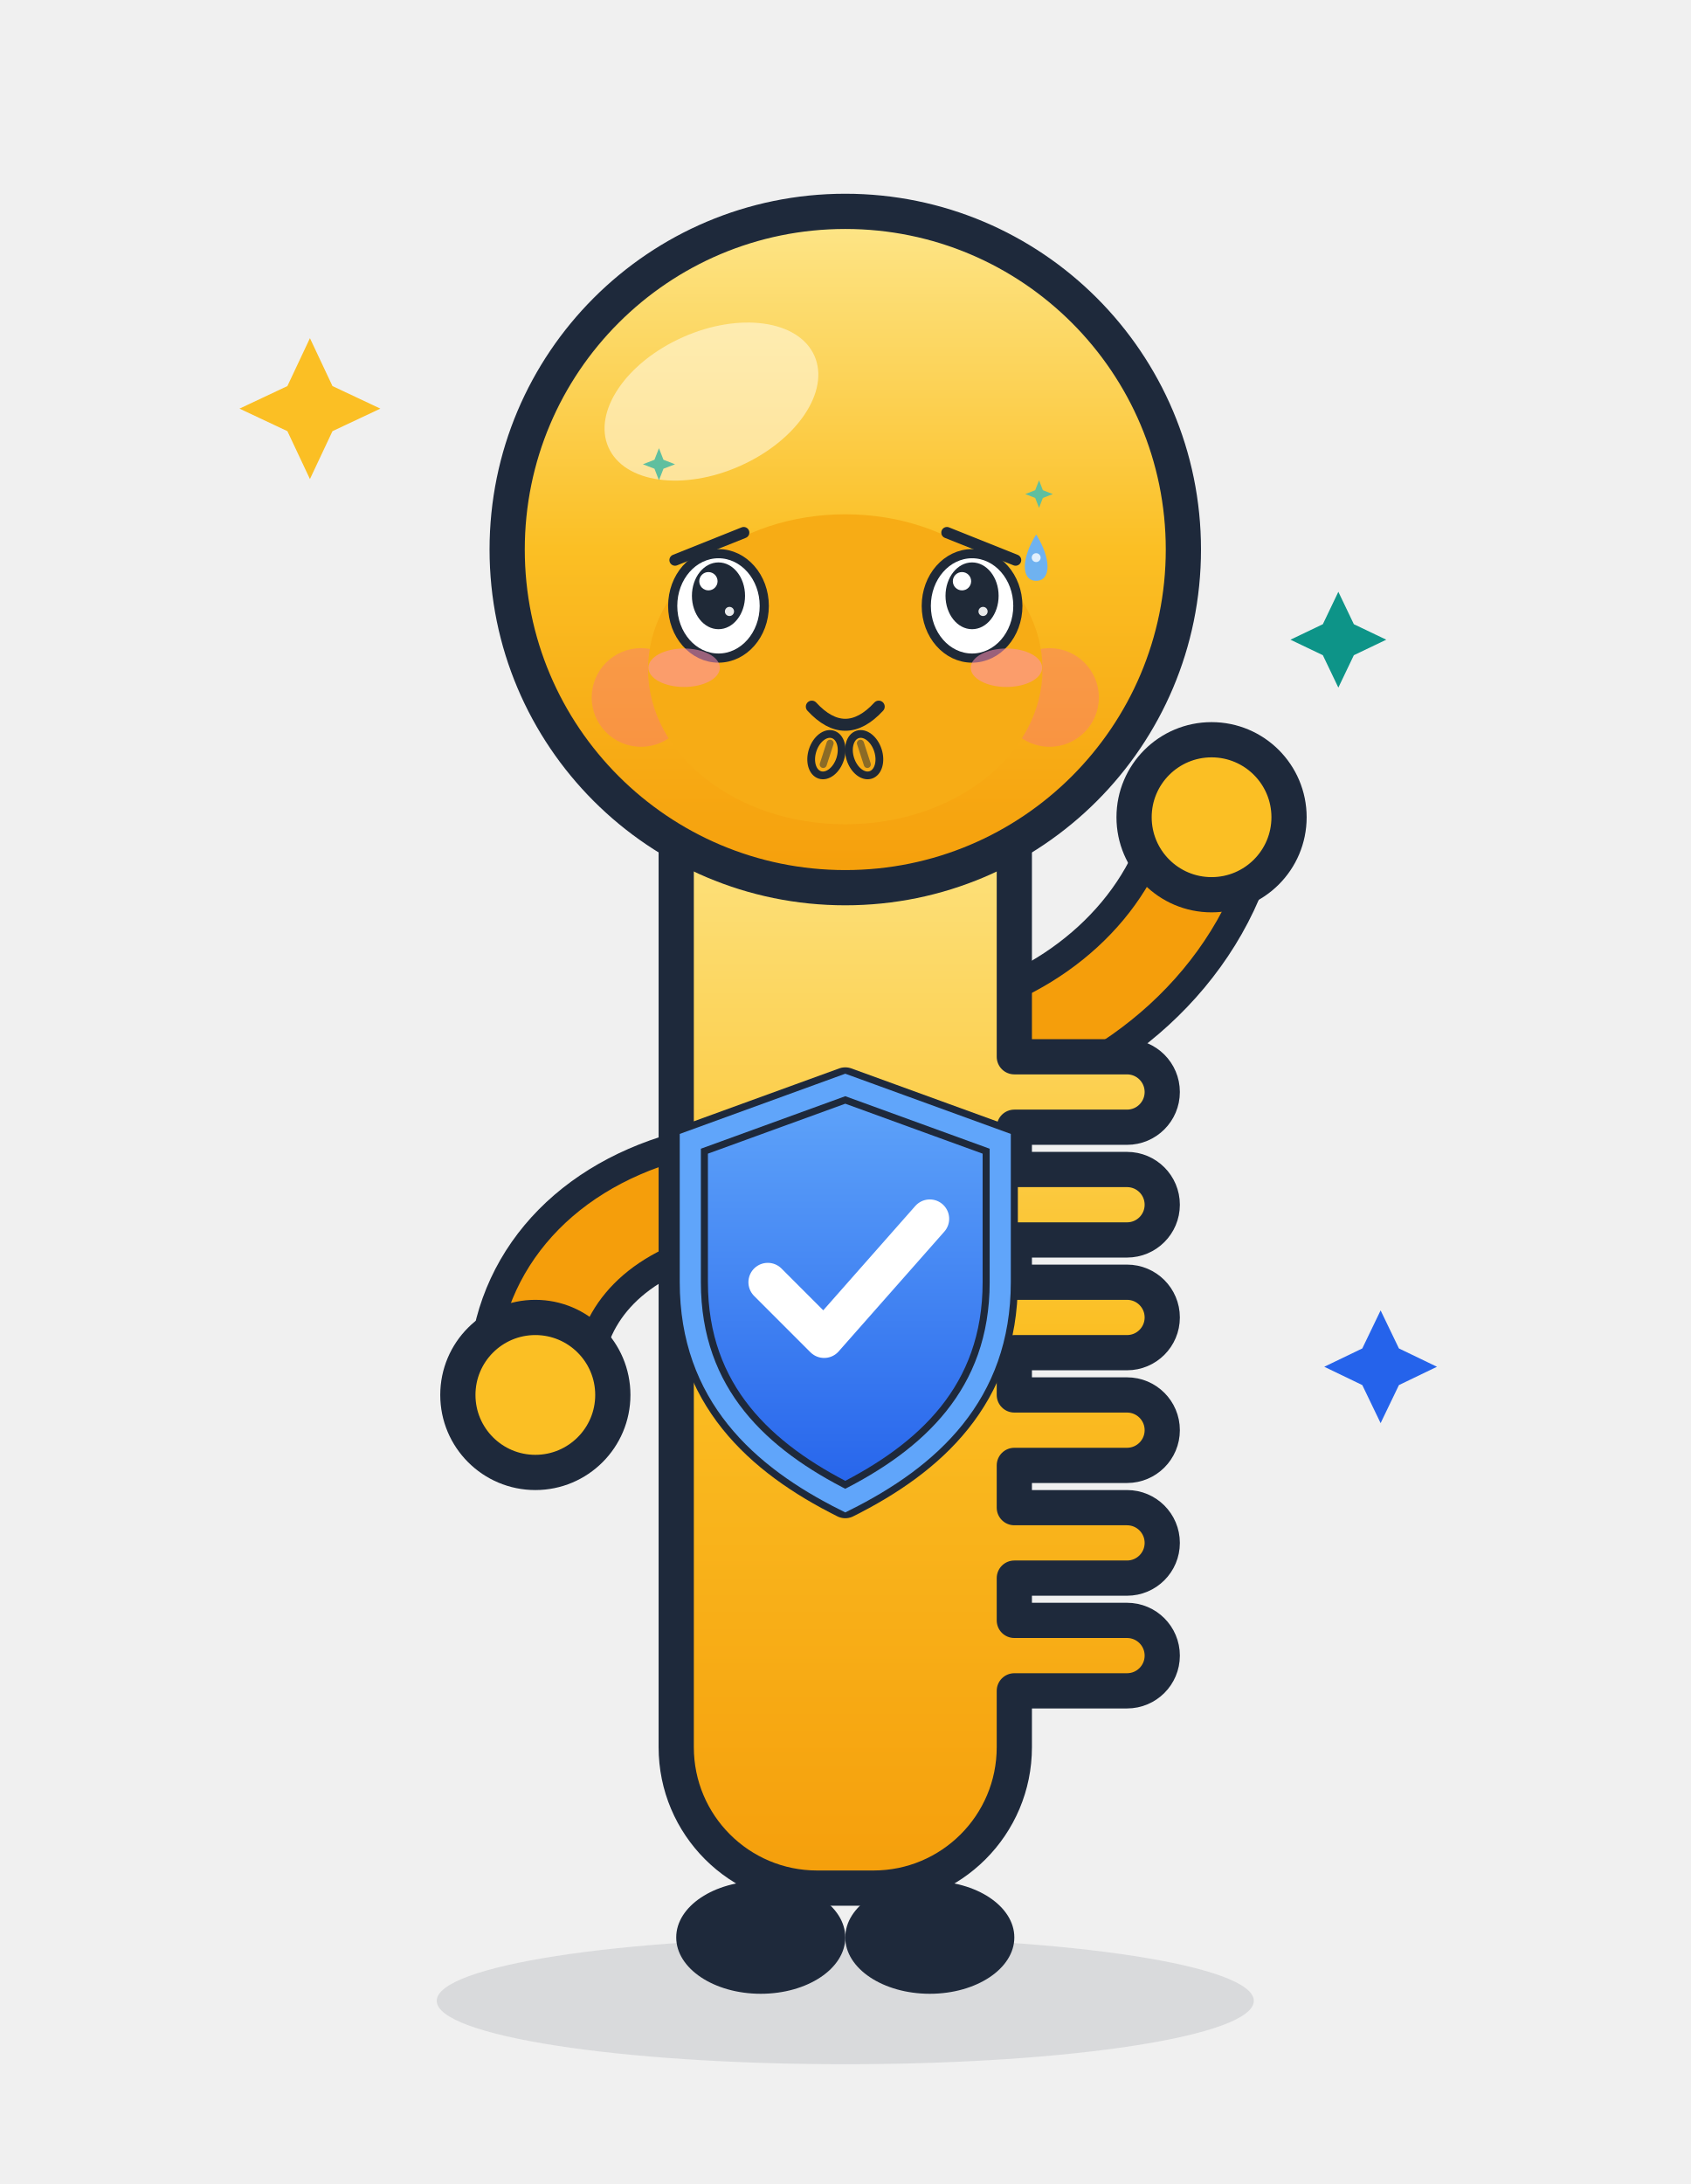
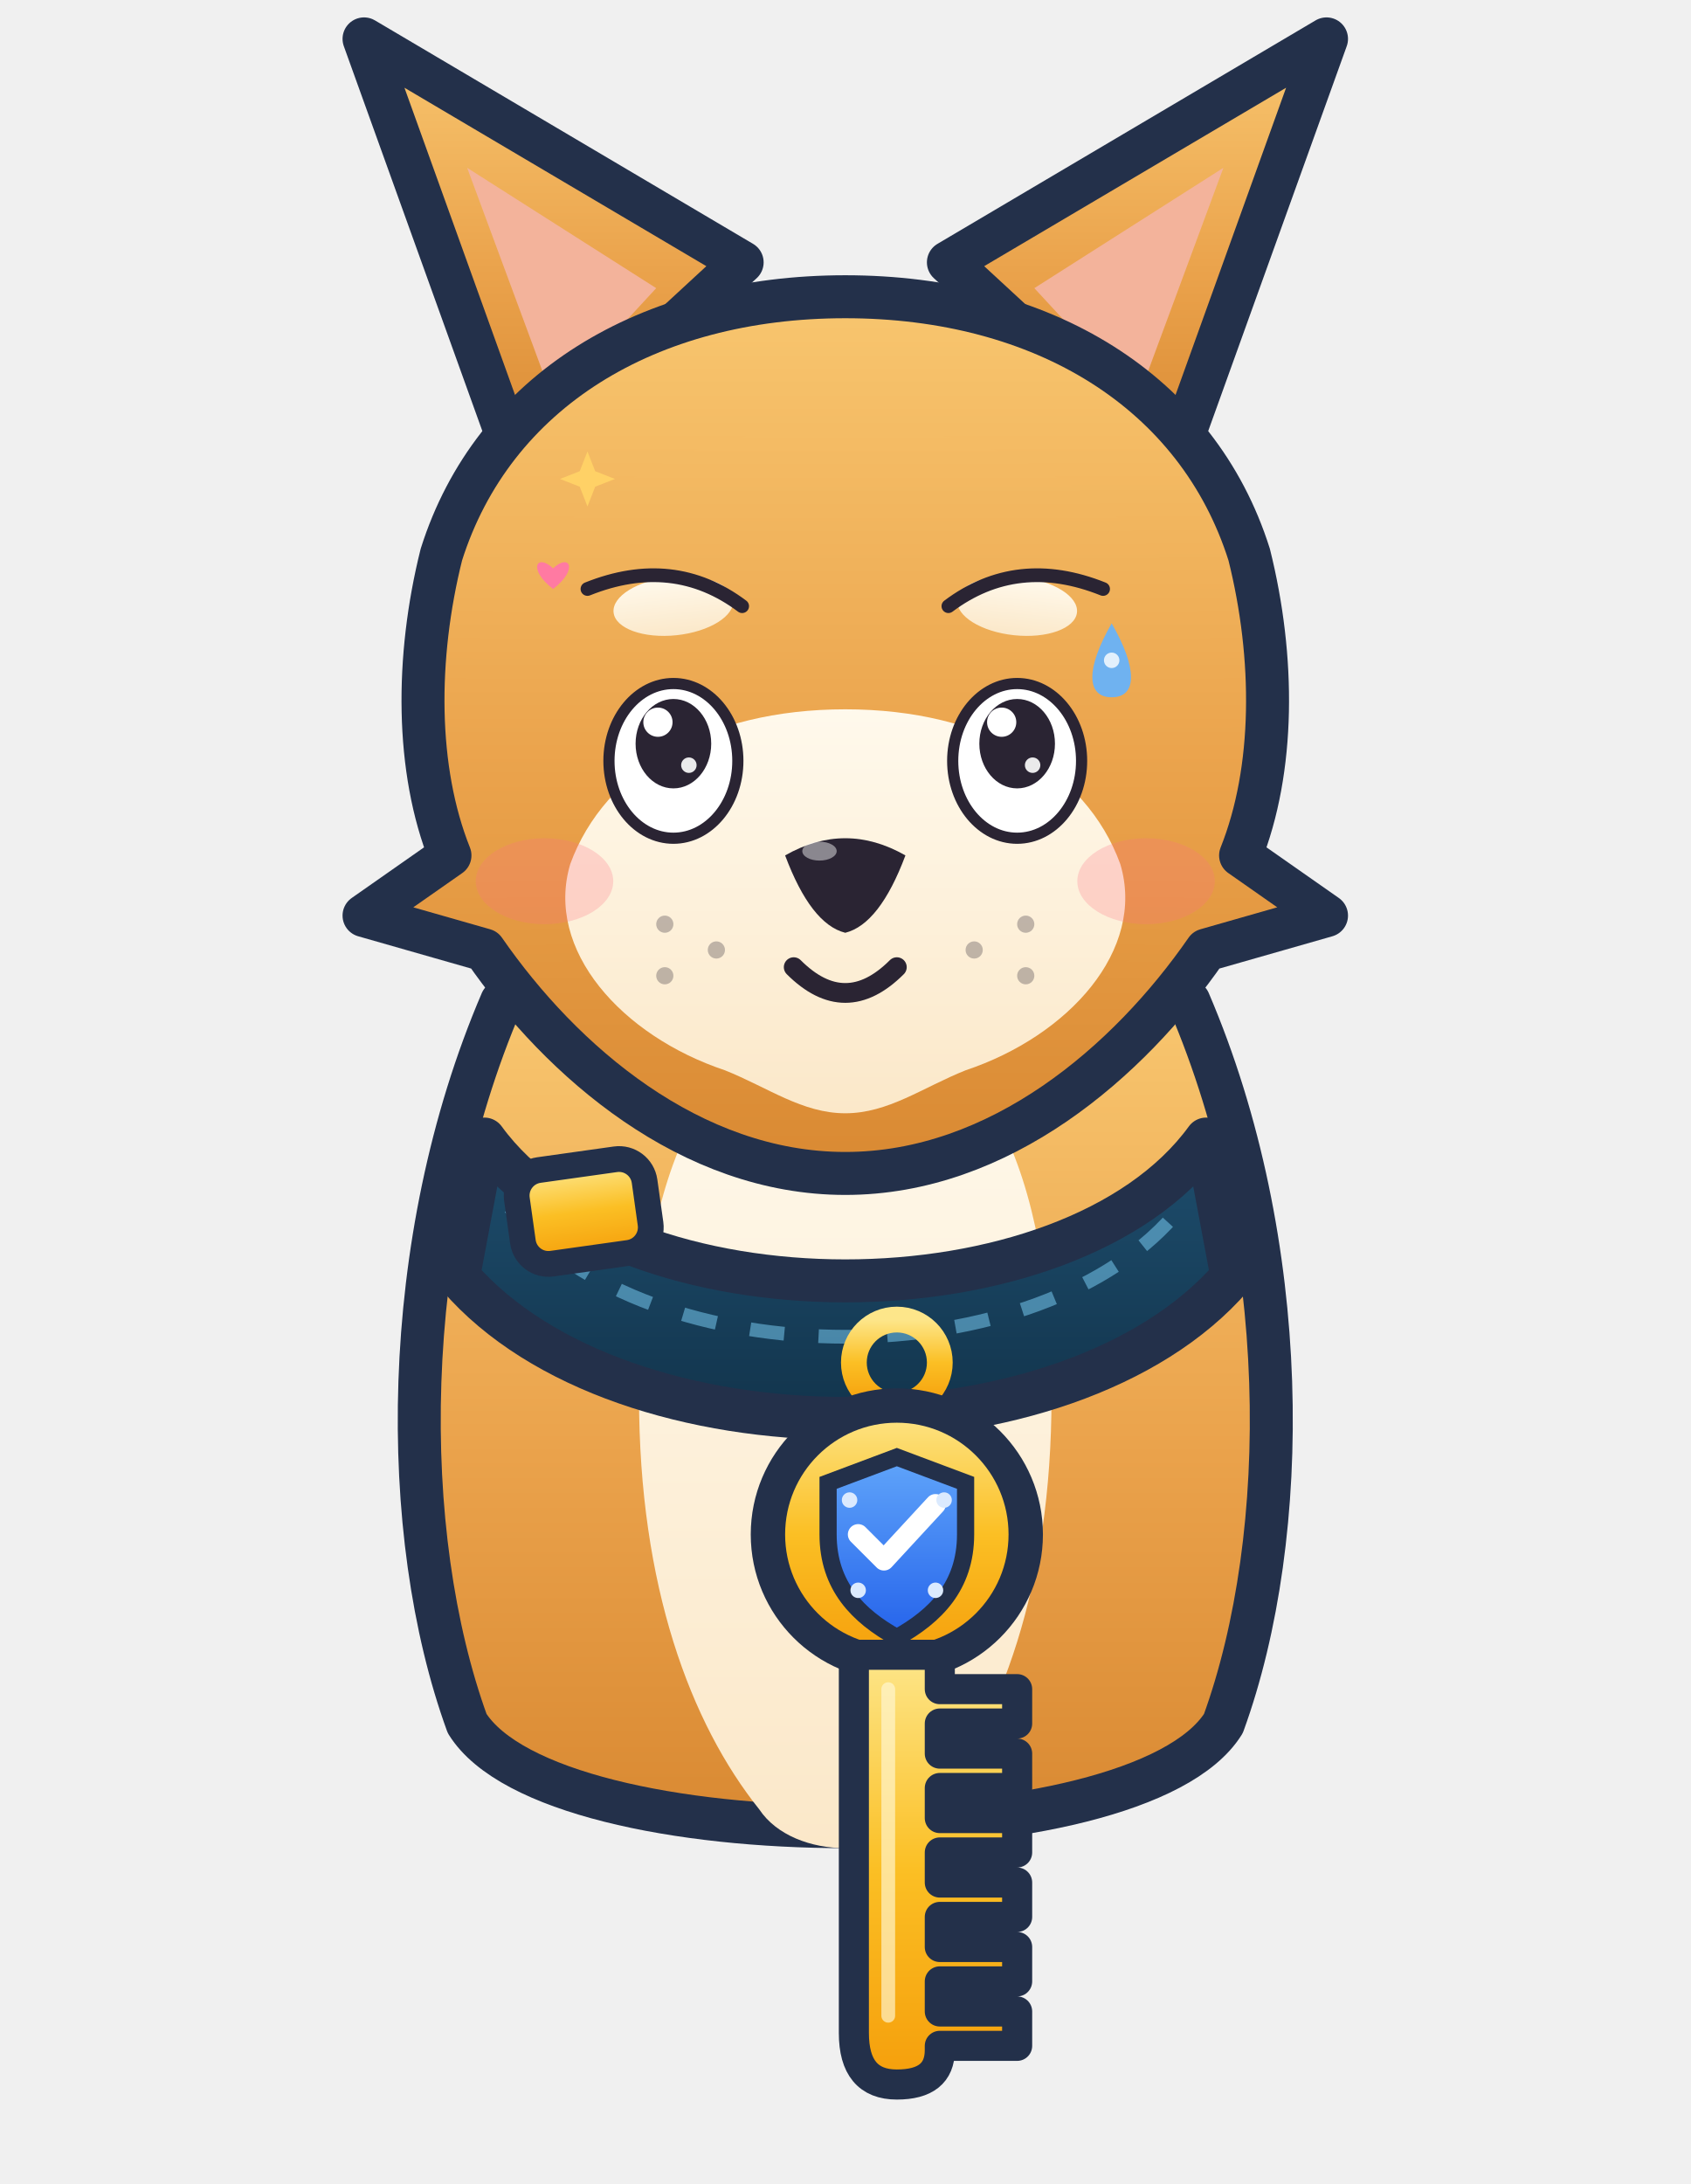
<svg xmlns="http://www.w3.org/2000/svg" viewBox="0 0 240 310" width="240" height="310" role="img" aria-label="钥匙小卫 Kee · 讨好 Pleasing">
-   <style>
- .ex-motion { animation: ex-nod 1.7s ease-in-out infinite; transform-box: fill-box; transform-origin: 50% 50%; }
+   <style>.ex-motion { animation: ex-bob 3.2s ease-in-out infinite; transform-box: fill-box; transform-origin: 50% 50%; }
.ex-anim-tear { animation: ex-tear 1.8s ease-in infinite; transform-box: fill-box; transform-origin: center; }
.ex-anim-sweat { animation: ex-tear 1.5s ease-in infinite; transform-box: fill-box; transform-origin: center; }
.ex-anim-heart { animation: ex-heart 2.2s ease-out infinite; transform-box: fill-box; transform-origin: center; }
.ex-anim-spark { animation: ex-spark 1.9s ease-in-out infinite; transform-box: fill-box; transform-origin: center; }
.ex-anim-rain { animation: ex-rain 1.4s linear infinite; transform-box: fill-box; transform-origin: center; }
.ex-anim-confetti { animation: ex-confetti 2.4s linear infinite; transform-box: fill-box; transform-origin: center; }
.ex-anim-pulse { animation: ex-pulse 1.6s ease-in-out infinite; transform-box: fill-box; transform-origin: center; }
.ex-anim-knock { animation: ex-knock 0.55s ease-in-out infinite; transform-box: fill-box; transform-origin: center; }
.ex-anim-knockline { animation: ex-knockline 0.55s ease-out infinite; transform-box: fill-box; transform-origin: center; }
.ex-anim-palm { animation: ex-palm 0.9s ease-in-out infinite; transform-box: fill-box; transform-origin: center; }
.ex-anim-steam { animation: ex-steam 1.8s ease-out infinite; transform-box: fill-box; transform-origin: center; }
.ex-anim-shock { animation: ex-shock 0.5s ease-in-out infinite; transform-box: fill-box; transform-origin: center; }
.ex-anim-please { animation: ex-please 1.4s ease-in-out infinite; transform-box: fill-box; transform-origin: center; }
.ex-anim-drift { animation: ex-drift 4.5s ease-in-out infinite; transform-box: fill-box; transform-origin: center; }
- @keyframes ex-nod { 0%,100% { transform: translateY(0); } 50% { transform: translateY(2.08px); } }
+ @keyframes ex-bob { 0%,100% { transform: translateY(0); } 50% { transform: translateY(-2.08px); } }
@keyframes ex-tear { 0% { transform: translateY(0); opacity: 0; } 18% { opacity: 1; } 100% { transform: translateY(8px); opacity: 0; } }
@keyframes ex-heart { 0% { transform: translateY(0) scale(.65); opacity: 0; } 20% { opacity: 1; } 100% { transform: translateY(-11.7px) scale(1.15); opacity: 0; } }
@keyframes ex-spark { 0%,100% { transform: scale(.6) rotate(0deg); opacity: .3; } 50% { transform: scale(1.15) rotate(25deg); opacity: 1; } }
@keyframes ex-rain { 0% { transform: translateY(0); opacity: 0; } 20% { opacity: 1; } 100% { transform: translateY(8px); opacity: 0; } }
@keyframes ex-confetti { 0% { transform: translateY(-4px) rotate(0deg); opacity: 1; } 100% { transform: translateY(14px) rotate(200deg); opacity: 0; } }
@keyframes ex-pulse { 0%,100% { transform: scale(1); opacity: .35; } 50% { transform: scale(1.18); opacity: .7; } }
@keyframes ex-knock { 0%,100% { transform: translateX(3px); } 35% { transform: translateX(0); } }
@keyframes ex-knockline { 0%,100% { transform: scaleX(.6); opacity: .35; } 35% { transform: scaleX(1); opacity: 1; } }
@keyframes ex-palm { 0%,100% { transform: translateY(0) rotate(0deg); } 50% { transform: translateY(-1px) rotate(-4deg); } }
@keyframes ex-steam { 0% { transform: translateY(0); opacity: .7; } 100% { transform: translateY(-7px); opacity: 0; } }
@keyframes ex-shock { 0%,100% { transform: scaleX(.7); opacity: .4; } 50% { transform: scaleX(1.25); opacity: 1; } }
@keyframes ex-please { 0%,100% { transform: translateY(0); } 50% { transform: translateY(-1.5px); } }
@keyframes ex-drift { 0%,100% { transform: translateY(0); } 50% { transform: translateY(-1.5px); } }
@media (prefers-reduced-motion: reduce) {
  .ex-motion, [class*="ex-anim-"] { animation: none !important; }
- }
- </style>
+ }</style>
  <g class="ex-motion ex-pleasing">
-     <g class="ex-base">
+     <g transform="translate(120 108) scale(1.22) translate(-120 -100)">
      <defs>
+         <linearGradient id="keeFur" x1="0" y1="0" x2="0" y2="1">
+           <stop offset="0" stop-color="#F8C66F" />
+           <stop offset=".55" stop-color="#EAA24B" />
+           <stop offset="1" stop-color="#D98932" />
+         </linearGradient>
+         <linearGradient id="keeFace" gradientUnits="userSpaceOnUse" x1="0" y1="46" x2="0" y2="148">
+           <stop offset="0" stop-color="#F8C66F" />
+           <stop offset=".55" stop-color="#EAA24B" />
+           <stop offset="1" stop-color="#D98932" />
+         </linearGradient>
+         <linearGradient id="keeCream" x1="0" y1="0" x2="0" y2="1">
+           <stop offset="0" stop-color="#FFF9EC" />
+           <stop offset="1" stop-color="#FBE8C9" />
+         </linearGradient>
        <linearGradient id="keeGold" x1="0" y1="0" x2="0" y2="1">
          <stop offset="0" stop-color="#FDE68A" />
          <stop offset=".5" stop-color="#FBBF24" />
          <stop offset="1" stop-color="#F59E0B" />
        </linearGradient>
        <linearGradient id="keeShield" x1="0" y1="0" x2="0" y2="1">
          <stop offset="0" stop-color="#60A5FA" />
          <stop offset="1" stop-color="#2563EB" />
        </linearGradient>
+         <linearGradient id="keeCollar" x1="0" y1="0" x2="0" y2="1">
+           <stop offset="0" stop-color="#1E4E6E" />
+           <stop offset="1" stop-color="#12344C" />
+         </linearGradient>
      </defs>
-       <ellipse cx="120" cy="284" rx="58" ry="9" fill="#0F172A" opacity=".10" />
-       <g>
-         <ellipse cx="108" cy="275" rx="12" ry="8" fill="#1E293B" />
-         <ellipse cx="132" cy="275" rx="12" ry="8" fill="#1E293B" />
+       <g class="ex-base">
+         <path d="M80 128 C68 156 68 190 76 212 C86 228 154 228 164 212 C172 190 172 156 160 128 Z" fill="url(#keeFur)" stroke="#23304A" stroke-width="5" stroke-linejoin="round" />
+         <path d="M120 130 C104 130 96 148 96 174 C96 196 102 212 110 222 C114 228 126 228 130 222 C138 212 144 196 144 174 C144 148 136 130 120 130 Z" fill="url(#keeCream)" />
+         <path d="M78 144 C94 166 146 166 162 144 L165 160 C146 182 94 182 75 160 Z" fill="url(#keeCollar)" stroke="#23304A" stroke-width="5" stroke-linejoin="round" />
+         <path d="M81 152 C97 172 143 172 159 152" fill="none" stroke="#7DD3FC" stroke-width="1.6" stroke-dasharray="4 4" opacity=".5" />
+         <rect x="82" y="147" width="15" height="11" rx="3" fill="url(#keeGold)" stroke="#23304A" stroke-width="3" transform="rotate(-8 89 152)" />
+         <circle cx="126" cy="170" r="5" fill="none" stroke="url(#keeGold)" stroke-width="3" />
        <g>
-           <path d="M138 150 C154 146 168 134 172 118" fill="none" stroke="#1E293B" stroke-width="19" stroke-linecap="round" />
-           <path d="M138 150 C154 146 168 134 172 118" fill="none" stroke="#F59E0B" stroke-width="11" stroke-linecap="round" />
-           <circle cx="172" cy="116" r="11" fill="#FBBF24" stroke="#1E293B" stroke-width="5" />
+           <circle cx="126" cy="190" r="15" fill="url(#keeGold)" stroke="#23304A" stroke-width="4" />
+           <path d="M126 181 L134 184 V190 C134 196 130.5 199.5 126 202 C121.5 199.5 118 196 118 190 V184 Z" fill="url(#keeShield)" stroke="#23304A" stroke-width="2" />
+           <path d="M121.5 190 L124.5 193 L130.5 186.5" fill="none" stroke="#FFFFFF" stroke-width="2.4" stroke-linecap="round" stroke-linejoin="round" />
+           <circle cx="120.5" cy="186" r=".9" fill="#DBEAFE" />
+           <circle cx="131.5" cy="186" r=".9" fill="#DBEAFE" />
+           <circle cx="121.5" cy="196.5" r=".9" fill="#DBEAFE" />
+           <circle cx="130.5" cy="196.5" r=".9" fill="#DBEAFE" />
+           <path d="M121 204 L121 248 Q121 254 126 254 Q131 254 131 250                  L131 249.5 L140 249.5 L140 245.5 L131 245.5                  L131 242 L140 242 L140 238 L131 238                  L131 234.5 L140 234.5 L140 230.5 L131 230.5                  L131 227 L140 227 L140 223 L131 223                  L131 219.5 L140 219.5 L140 215.5 L131 215.5                  L131 212 L140 212 L140 208 L131 208                  L131 204 Z" fill="url(#keeGold)" stroke="#23304A" stroke-width="3.5" stroke-linejoin="round" />
+           <path d="M125 208 V246" stroke="#FFF7D6" stroke-width="1.6" stroke-linecap="round" opacity=".65" />
        </g>
-         <path d="M98 170 C84 174 76 184 76 196" fill="none" stroke="#1E293B" stroke-width="19" stroke-linecap="round" />
-         <path d="M98 170 C84 174 76 184 76 196" fill="none" stroke="#F59E0B" stroke-width="11" stroke-linecap="round" />
-         <circle cx="76" cy="198" r="11" fill="#FBBF24" stroke="#1E293B" stroke-width="5" />
-         <path d="M96 110 H144 V150 h16 a5 5 0 0 1 0 10 h-16 V166 h16 a5 5 0 0 1 0 10 h-16 V182 h16 a5 5 0 0 1 0 10 h-16 V198 h16 a5 5 0 0 1 0 10 h-16 V214 h16 a5 5 0 0 1 0 10 h-16 V230 h16 a5 5 0 0 1 0 10 h-16 V248 a20 20 0 0 1 -20 20 H116 a20 20 0 0 1 -20 -20 Z" fill="url(#keeGold)" stroke="#1E293B" stroke-width="5" stroke-linejoin="round" />
-         <path d="M120 154 L142 162 V182 C142 198 132 207 120 213 C108 207 98 198 98 182 V162 Z" fill="url(#keeShield)" stroke="#1E293B" stroke-width="5" stroke-linejoin="round" />
-         <path d="M109 182 l8 8 l15 -17" fill="none" stroke="#FFFFFF" stroke-width="5.5" stroke-linecap="round" stroke-linejoin="round" />
-         <g transform="translate(120 182)">
-           <path d="M0 -28 L22 -20 V0 C22 16 12 25 0 31 C-12 25 -22 16 -22 0 V-20 Z" fill="none" stroke="#60A5FA" stroke-width="3">
-         
-         
-       </path>
+         <path d="M82 66 L64 16 L108 42 Z" fill="url(#keeFur)" stroke="#23304A" stroke-width="5" stroke-linejoin="round" />
+         <path d="M158 66 L176 16 L132 42 Z" fill="url(#keeFur)" stroke="#23304A" stroke-width="5" stroke-linejoin="round" />
+         <path d="M86 58 L76 31 L98 45 Z" fill="#F3B39B" />
+         <path d="M154 58 L164 31 L142 45 Z" fill="#F3B39B" />
+         <path d="M120 46 C97 46 79 57 73 76 C70 88 70 101 74 111 L64 118 L78 122 C87 135 102 148 120 148 C138 148 153 135 162 122 L176 118 L166 111 C170 101 170 88 167 76 C161 57 143 46 120 46 Z" fill="url(#keeFur)" stroke="#23304A" stroke-width="5" stroke-linejoin="round" />
+       </g>
+       <g class="ex-face">
+         <ellipse cx="120" cy="98" rx="45" ry="37" fill="url(#keeFace)" />
+         <path d="M120 94 C104 94 92 101 88 112 C85 122 94 132 106 136 C111 138 115 141 120 141 C125 141 129 138 134 136 C146 132 155 122 152 112 C148 101 136 94 120 94 Z" fill="url(#keeCream)" />
+         <ellipse cx="100" cy="82" rx="7" ry="3.4" fill="url(#keeCream)" transform="rotate(-6 100 82)" />
+         <ellipse cx="140" cy="82" rx="7" ry="3.4" fill="url(#keeCream)" transform="rotate(6 140 82)" />
+         <path d="M90 80 Q100 76 108 82" fill="none" stroke="#2A2433" stroke-width="1.6" stroke-linecap="round" />
+         <path d="M150 80 Q140 76 132 82" fill="none" stroke="#2A2433" stroke-width="1.6" stroke-linecap="round" />
+         <ellipse cx="100" cy="100" rx="7.5" ry="9" fill="#FFFFFF" stroke="#2A2433" stroke-width="1.3" />
+         <ellipse cx="100" cy="98" rx="4.4" ry="5.2" fill="#2A2433" />
+         <circle cx="98.2" cy="95.5" r="1.7" fill="#FFFFFF" />
+         <circle cx="101.8" cy="100.5" r=".9" fill="#FFFFFF" opacity=".9" />
+         <ellipse cx="140" cy="100" rx="7.5" ry="9" fill="#FFFFFF" stroke="#2A2433" stroke-width="1.3" />
+         <ellipse cx="140" cy="98" rx="4.4" ry="5.2" fill="#2A2433" />
+         <circle cx="138.2" cy="95.5" r="1.7" fill="#FFFFFF" />
+         <circle cx="141.8" cy="100.5" r=".9" fill="#FFFFFF" opacity=".9" />
+         <path d="M114 124 Q120 130 126 124" fill="none" stroke="#2A2433" stroke-width="2.3" stroke-linecap="round" />
+         <path d="M113 111 Q120 107 127 111 Q124 119 120 120 Q116 119 113 111 Z" fill="#2A2433" />
+         <ellipse cx="117" cy="110.5" rx="2" ry="1.1" fill="#FFFFFF" opacity=".45" />
+         <g fill="#2A2433" opacity=".3">
+           <circle cx="99" cy="119" r="1" />
+           <circle cx="105" cy="122" r="1" />
+           <circle cx="99" cy="125" r="1" />
+           <circle cx="141" cy="119" r="1" />
+           <circle cx="135" cy="122" r="1" />
+           <circle cx="141" cy="125" r="1" />
        </g>
-         <circle cx="120" cy="78" r="48" fill="url(#keeGold)" stroke="#1E293B" stroke-width="5" />
-         <ellipse cx="101" cy="57" rx="16" ry="10" fill="#FFFBEB" opacity=".55" transform="rotate(-24 101 57)" />
-         <ellipse cx="102" cy="86" rx="6" ry="7.5" fill="#1F2937">
-       
-     </ellipse>
-         <ellipse cx="138" cy="86" rx="6" ry="7.5" fill="#1F2937">
-       
-     </ellipse>
-         <circle cx="104" cy="83" r="2.2" fill="#FFFFFF" />
-         <circle cx="140" cy="83" r="2.2" fill="#FFFFFF" />
-         <circle cx="91" cy="99" r="7" fill="#FB7185" opacity=".4" />
-         <circle cx="149" cy="99" r="7" fill="#FB7185" opacity=".4" />
-         <path d="M108 97 q12 14 24 0" fill="none" stroke="#1F2937" stroke-width="4.5" stroke-linecap="round" />
-       </g>
-       <path d="M44 48 l3.2 6.8 6.8 3.2 -6.8 3.2 -3.2 6.8 -3.2 -6.8 -6.8 -3.2 6.8 -3.2 z" fill="#FBBF24">
-     
-   </path>
-       <path d="M196 186 l2.6 5.4 5.4 2.6 -5.4 2.6 -2.6 5.4 -2.6 -5.4 -5.4 -2.6 5.4 -2.6 z" fill="#2563EB">
-     
-   </path>
-       <path d="M190 84 l2.2 4.6 4.6 2.2 -4.6 2.2 -2.2 4.6 -2.2 -4.6 -4.6 -2.2 4.6 -2.2 z" fill="#0D9488">
-     
-   </path>
-     </g>
-     <g class="ex-face">
-       <ellipse cx="120" cy="95" rx="28" ry="22" fill="#F7AC15" />
-       <path d="M 95.83,79.5 L 105.58,75.6" stroke="#1F2937" stroke-width="1.6" stroke-linecap="round" />
-       <path d="M 144.18,79.5 L 134.43,75.6" stroke="#1F2937" stroke-width="1.6" stroke-linecap="round" />
-       <ellipse cx="102" cy="86" rx="6.5" ry="7.41" fill="#FFFFFF" stroke="#1F2937" stroke-width="1.3" />
-       <ellipse cx="102" cy="84.57" rx="3.77" ry="4.74" fill="#1F2937" />
-       <circle cx="100.57" cy="82.5" r="1.3" fill="#FFFFFF" />
-       <circle cx="103.56" cy="86.79" r="0.65" fill="#FFFFFF" opacity=".9" />
-       <ellipse cx="138" cy="86" rx="6.5" ry="7.41" fill="#FFFFFF" stroke="#1F2937" stroke-width="1.3" />
-       <ellipse cx="138" cy="84.57" rx="3.77" ry="4.74" fill="#1F2937" />
-       <circle cx="136.57" cy="82.5" r="1.3" fill="#FFFFFF" />
-       <circle cx="139.56" cy="86.79" r="0.65" fill="#FFFFFF" opacity=".9" />
-       <path d="M 115.25,100.3 Q 120,105.45 124.75,100.3" fill="none" stroke="#1F2937" stroke-width="1.7" stroke-linecap="round" />
-       <ellipse cx="97.12" cy="94.78" rx="5.07" ry="2.73" fill="#FF8FB3" opacity="0.55" />
-       <ellipse cx="142.88" cy="94.78" rx="5.07" ry="2.73" fill="#FF8FB3" opacity="0.55" />
-       <g transform="translate(0 0)">
-         <path class="ex-anim-sweat" style="animation-delay:0.2s" d="M 147.1,75.86 C 149.25,79.29 149.25,82.44 147.1,82.44 C 144.95,82.44 144.95,79.29 147.1,75.86 Z" fill="#6FB2F0" />
-         <circle cx="147.1" cy="79.15" r="0.63" fill="#FFFFFF" opacity=".8" />
-       </g>
-       <path class="ex-anim-spark" style="animation-delay:0.3s" d="M 93.55,63.62 L 94.19,65.26 L 95.83,65.9 L 94.19,66.53 L 93.55,68.17 L 92.91,66.53 L 91.27,65.9 L 92.91,65.26 Z" fill="#5FBF9F" />
-       <path class="ex-anim-spark" style="animation-delay:0.8s" d="M 147.51,68.18 L 148.05,69.58 L 149.46,70.13 L 148.05,70.68 L 147.51,72.08 L 146.96,70.68 L 145.56,70.13 L 146.96,69.58 Z" fill="#5FBF9F" />
-       <g transform="translate(117.32 107.12) rotate(18)">
-         <g class="ex-anim-please">
-           <ellipse rx="2.05" ry="3.02" fill="#F7AC15" stroke="#1F2937" stroke-width="1.1" />
-           <path d="M 0,-1.71 L 0,1.46" stroke="#1F2937" stroke-width="1" stroke-linecap="round" opacity=".5" />
+         <ellipse cx="85" cy="114" rx="8" ry="5" fill="#FB7185" opacity=".25" />
+         <ellipse cx="155" cy="114" rx="8" ry="5" fill="#FB7185" opacity=".25" />
+         <g transform="translate(151 84)">
+           <path class="ex-anim-sweat" style="animation-delay:.2s" d="M0 0 C3 5.2 3 8.6 0 8.6 C-3 8.6 -3 5.2 0 0 Z" fill="#6FB2F0" />
+           <circle cx="0" cy="4.3" r=".9" fill="#FFFFFF" opacity=".8" />
        </g>
-       </g>
-       <g transform="translate(122.68 107.12) rotate(-18)">
-         <g class="ex-anim-please">
-           <ellipse rx="2.05" ry="3.02" fill="#F7AC15" stroke="#1F2937" stroke-width="1.1" />
-           <path d="M 0,-1.71 L 0,1.46" stroke="#1F2937" stroke-width="1" stroke-linecap="round" opacity=".5" />
+         <path class="ex-anim-spark" style="animation-delay:.3s" d="M 90 64 L 90.9 66.3 L 93.2 67.2 L 90.9 68.1 L 90 70.4 L 89.1 68.1 L 86.8 67.2 L 89.1 66.3 Z" fill="#FFD166" />
+         <g transform="translate(86 80)">
+           <path class="ex-anim-heart" style="animation-delay:.6s" d="M0 0 C-3 -2.3 -1.9 -4.2 0 -2.4 C1.9 -4.2 3 -2.3 0 0 Z" fill="#FF7AA2" />
        </g>
      </g>
    </g>
  </g>
</svg>
